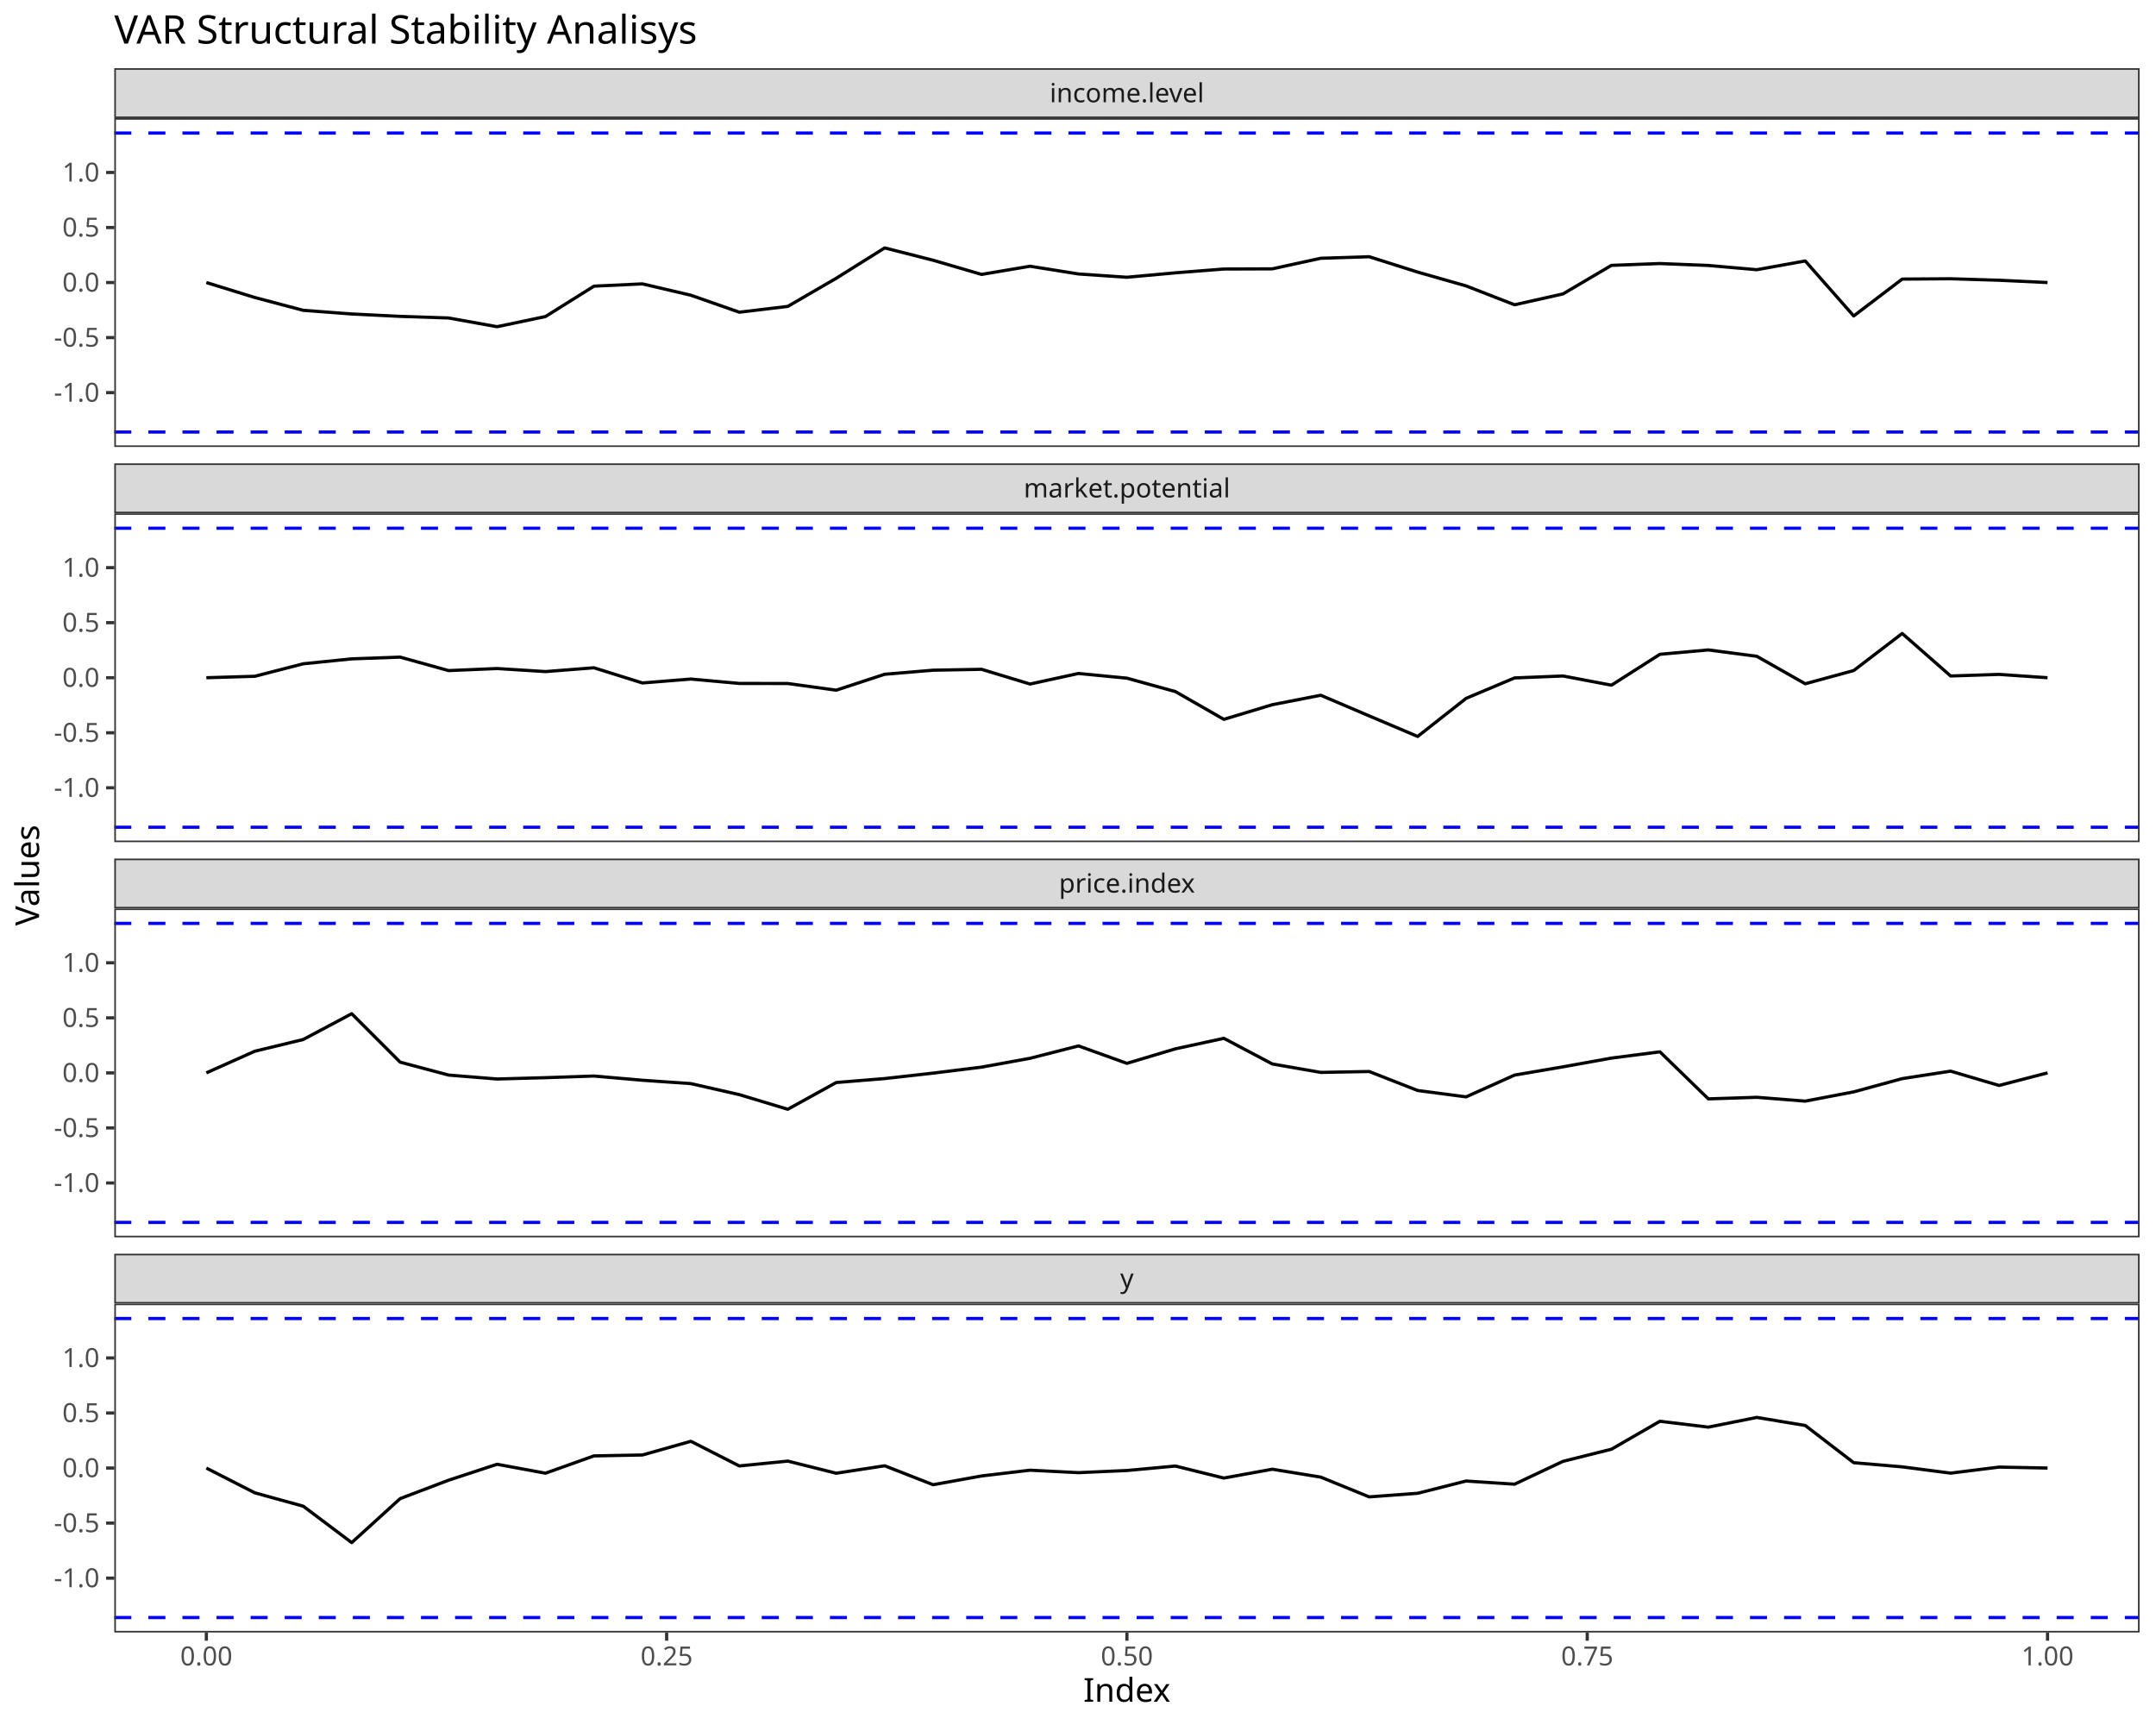
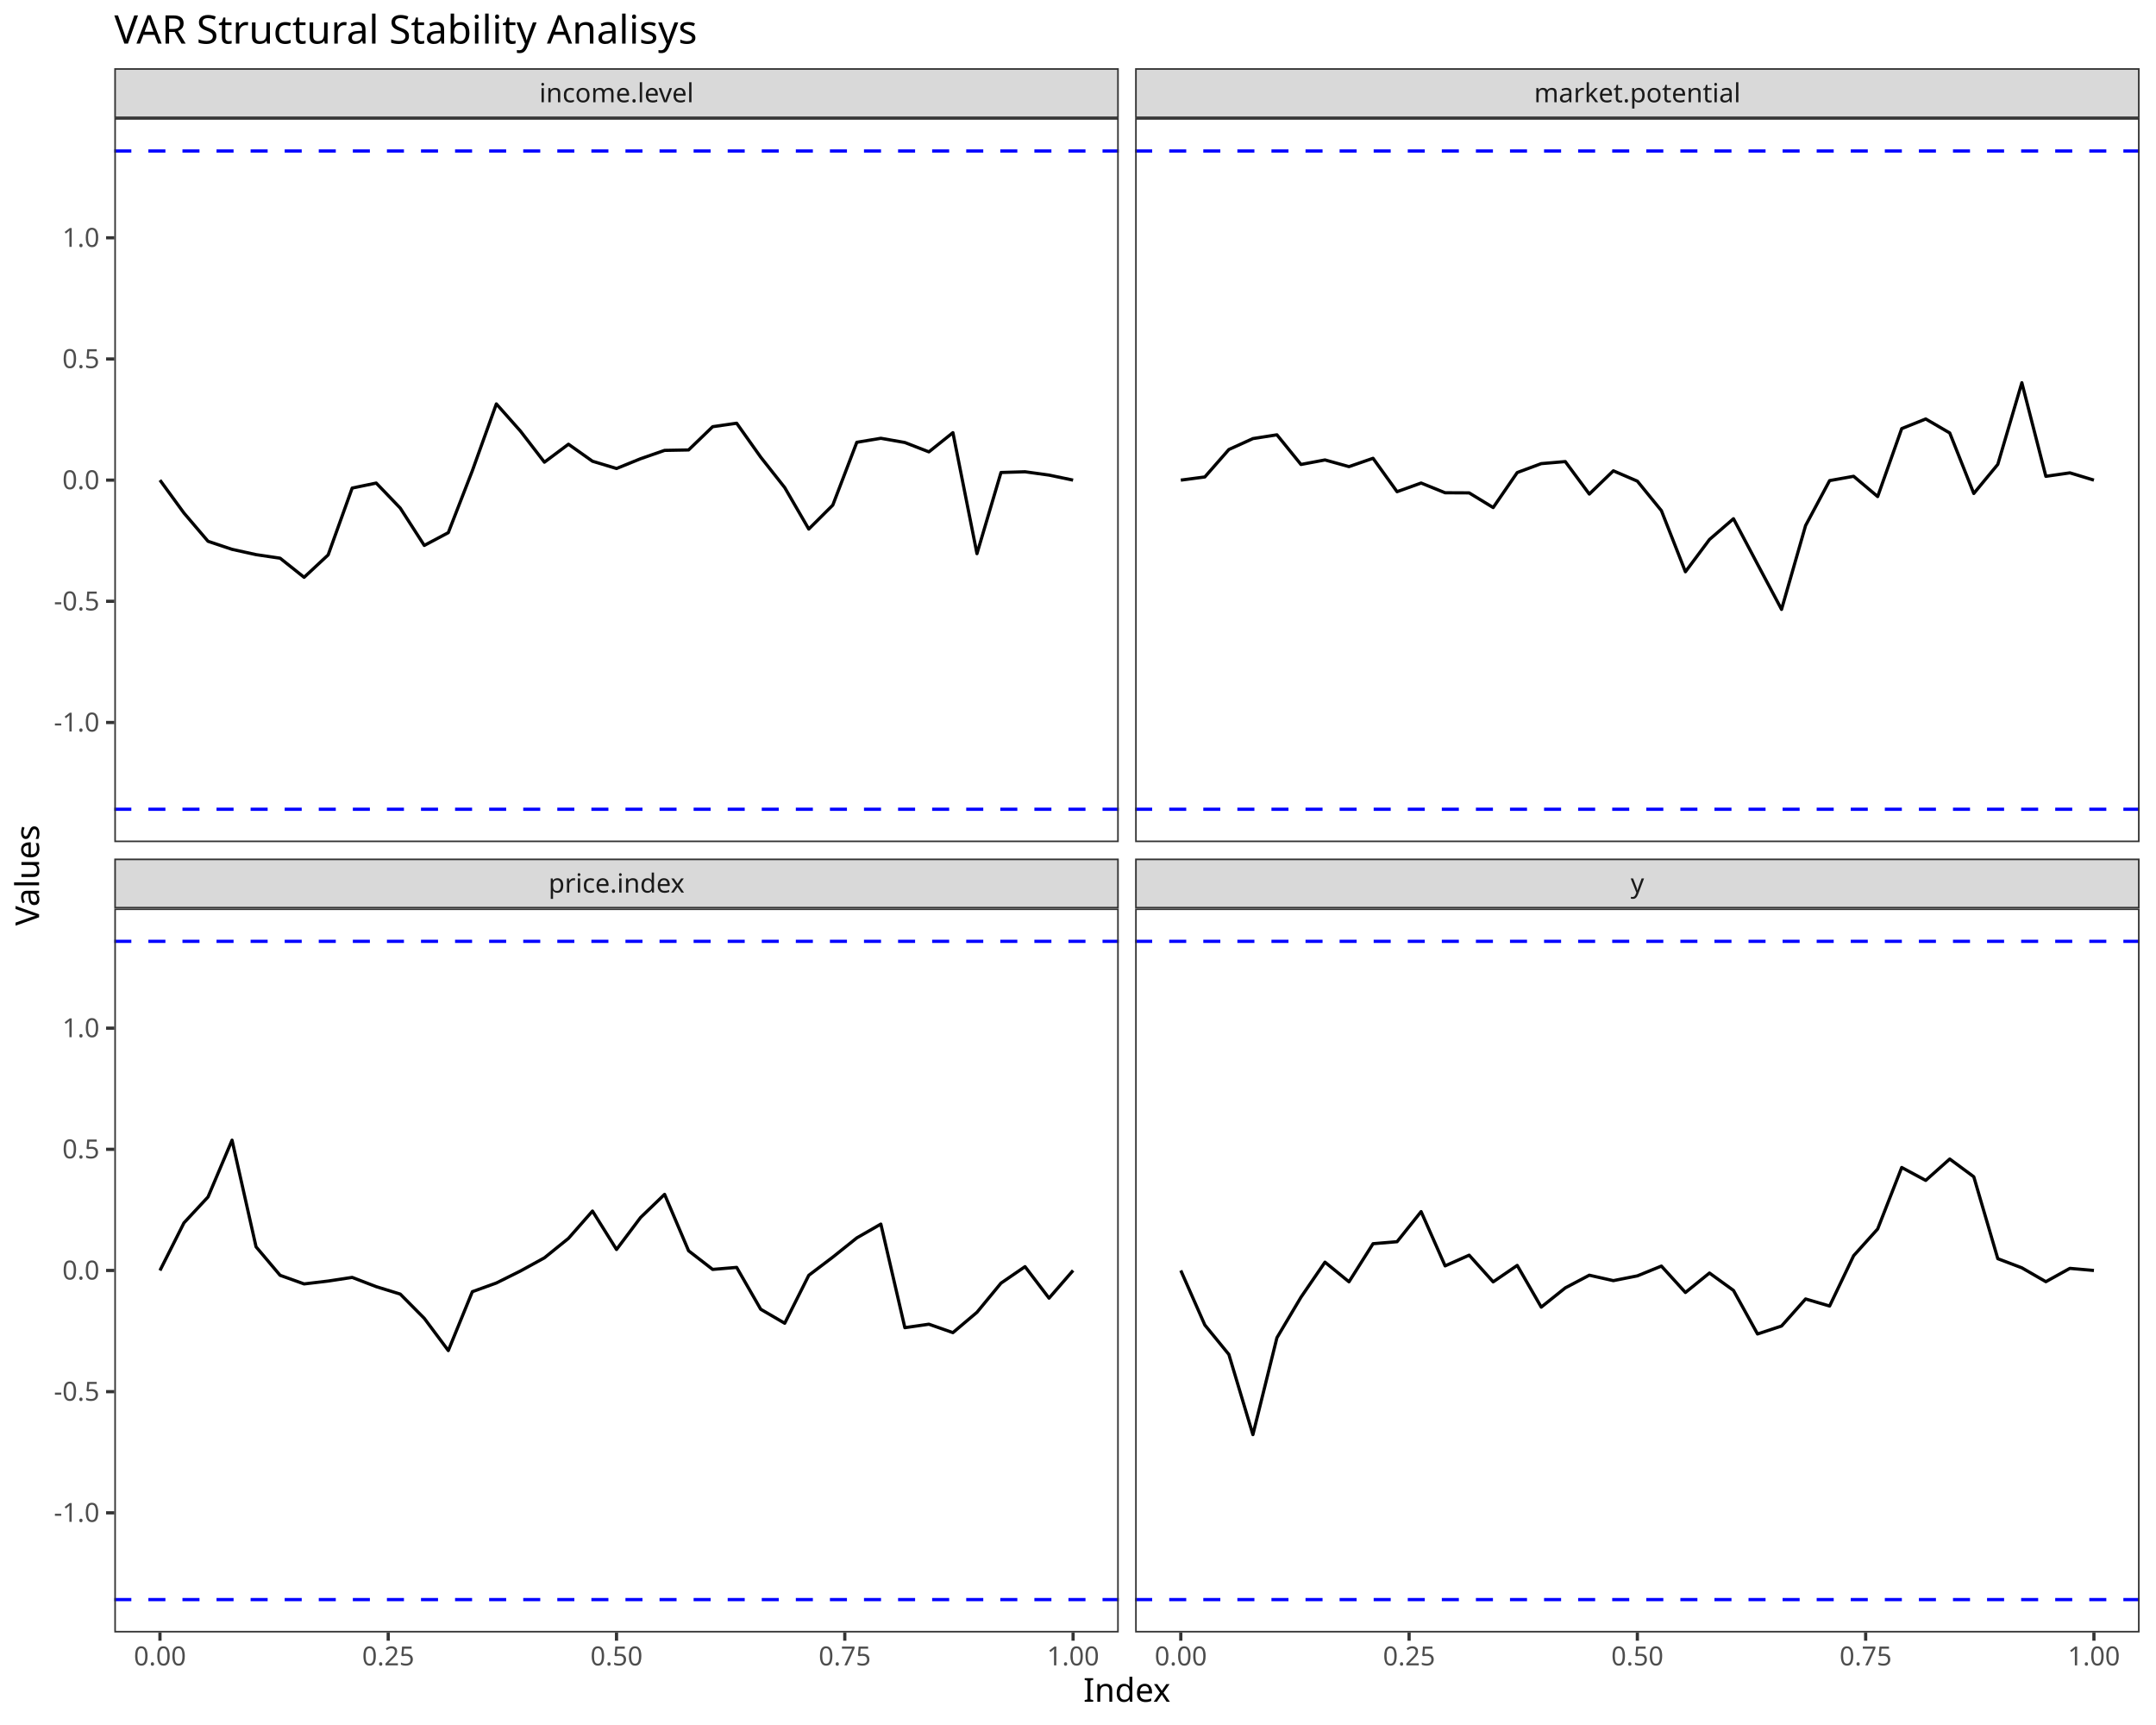
<svg xmlns="http://www.w3.org/2000/svg" class="svglite" data-engine-version="2.0" width="720.00pt" height="576.00pt" viewBox="0 0 720.00 576.00">
  <defs>
    <style type="text/css">
    .svglite line, .svglite polyline, .svglite polygon, .svglite path, .svglite rect, .svglite circle {
      fill: none;
      stroke: #000000;
      stroke-linecap: round;
      stroke-linejoin: round;
      stroke-miterlimit: 10.00;
    }
  </style>
  </defs>
  <rect width="100%" height="100%" style="stroke: none; fill: #FFFFFF;" />
  <defs>
    <clipPath id="cpMC4wMHw3MjAuMDB8MC4wMHw1NzYuMDA=">
      <rect x="0.00" y="0.00" width="720.00" height="576.00" />
    </clipPath>
  </defs>
  <g clip-path="url(#cpMC4wMHw3MjAuMDB8MC4wMHw1NzYuMDA=)">
    <rect x="0.00" y="0.00" width="720.00" height="576.00" style="stroke-width: 1.07; stroke: #FFFFFF; fill: #FFFFFF;" />
  </g>
  <defs>
-     <clipPath id="cpMzguMTd8NzE0LjUyfDM5LjQzfDE0OS4yNg==">
-       <rect x="38.17" y="39.43" width="676.35" height="109.82" />
+     <clipPath id="cpMzguMTd8MzczLjYwfDM5LjQzfDI4MS4yMQ==">
+       <rect x="38.17" y="39.43" width="335.44" height="241.77" />
    </clipPath>
  </defs>
-   <g clip-path="url(#cpMzguMTd8NzE0LjUyfDM5LjQzfDE0OS4yNg==)">
-     <rect x="38.17" y="39.43" width="676.35" height="109.82" style="stroke-width: 1.07; stroke: none; fill: #FFFFFF;" />
-     <polyline points="68.91,94.34 85.09,99.34 101.27,103.62 117.45,104.84 133.63,105.64 149.82,106.18 166.00,109.09 182.18,105.69 198.36,95.55 214.54,94.79 230.72,98.58 246.90,104.25 263.08,102.31 279.26,92.92 295.44,82.78 311.62,86.90 327.80,91.63 343.98,88.90 360.16,91.48 376.34,92.58 392.53,91.10 408.71,89.83 424.89,89.77 441.07,86.24 457.25,85.72 473.43,90.85 489.61,95.47 505.79,101.77 521.97,98.14 538.15,88.61 554.33,88.00 570.51,88.64 586.69,90.06 602.87,87.14 619.05,105.50 635.24,93.19 651.42,93.08 667.60,93.58 683.78,94.34 " style="stroke-width: 1.07; stroke-linecap: butt;" />
-     <line x1="38.17" y1="144.26" x2="714.52" y2="144.26" style="stroke-width: 1.07; stroke: #0000FF; stroke-dasharray: 5.69,5.69; stroke-linecap: butt;" />
-     <line x1="38.17" y1="44.43" x2="714.52" y2="44.43" style="stroke-width: 1.07; stroke: #0000FF; stroke-dasharray: 5.69,5.69; stroke-linecap: butt;" />
-     <rect x="38.17" y="39.43" width="676.35" height="109.82" style="stroke-width: 1.07; stroke: #333333;" />
+   <g clip-path="url(#cpMzguMTd8MzczLjYwfDM5LjQzfDI4MS4yMQ==)">
+     <rect x="38.17" y="39.43" width="335.44" height="241.77" style="stroke-width: 1.07; stroke: none; fill: #FFFFFF;" />
+     <polyline points="53.42,160.32 61.44,171.32 69.47,180.74 77.49,183.43 85.51,185.20 93.54,186.39 101.56,192.77 109.59,185.29 117.61,162.97 125.64,161.30 133.66,169.65 141.69,182.13 149.71,177.86 157.74,157.18 165.76,134.87 173.79,143.93 181.81,154.33 189.84,148.33 197.86,154.01 205.89,156.44 213.91,153.18 221.94,150.39 229.96,150.24 237.99,142.48 246.01,141.32 254.04,152.64 262.06,162.81 270.09,176.66 278.11,168.67 286.13,147.69 294.16,146.35 302.18,147.76 310.21,150.88 318.23,144.47 326.26,184.87 334.28,157.77 342.31,157.53 350.33,158.64 358.36,160.32 " style="stroke-width: 1.07; stroke-linecap: butt;" />
+     <line x1="38.17" y1="270.22" x2="373.60" y2="270.22" style="stroke-width: 1.07; stroke: #0000FF; stroke-dasharray: 5.69,5.69; stroke-linecap: butt;" />
+     <line x1="38.17" y1="50.42" x2="373.60" y2="50.42" style="stroke-width: 1.07; stroke: #0000FF; stroke-dasharray: 5.69,5.69; stroke-linecap: butt;" />
+     <rect x="38.17" y="39.43" width="335.44" height="241.77" style="stroke-width: 1.07; stroke: #333333;" />
  </g>
  <g clip-path="url(#cpMC4wMHw3MjAuMDB8MC4wMHw1NzYuMDA=)">
</g>
  <defs>
-     <clipPath id="cpMzguMTd8NzE0LjUyfDE3MS4zOXwyODEuMjE=">
-       <rect x="38.17" y="171.39" width="676.35" height="109.82" />
+     <clipPath id="cpMzguMTd8MzczLjYwfDMwMy4zNHw1NDUuMTE=">
+       <rect x="38.17" y="303.34" width="335.44" height="241.77" />
    </clipPath>
  </defs>
-   <g clip-path="url(#cpMzguMTd8NzE0LjUyfDE3MS4zOXwyODEuMjE=)">
-     <rect x="38.17" y="171.39" width="676.35" height="109.82" style="stroke-width: 1.07; stroke: none; fill: #FFFFFF;" />
-     <polyline points="68.91,226.30 85.09,225.82 101.27,221.65 117.45,220.00 133.63,219.42 149.82,223.92 166.00,223.23 182.18,224.25 198.36,222.98 214.54,228.05 230.72,226.74 246.90,228.21 263.08,228.23 279.26,230.46 295.44,225.15 311.62,223.79 327.80,223.49 343.98,228.41 360.16,224.88 376.34,226.45 392.53,230.93 408.71,240.20 424.89,235.31 441.07,232.15 457.25,239.05 473.43,245.91 489.61,233.19 505.79,226.37 521.97,225.72 538.15,228.79 554.33,218.48 570.51,217.02 586.69,219.14 602.87,228.32 619.05,223.91 635.24,211.52 651.42,225.72 667.60,225.19 683.78,226.30 " style="stroke-width: 1.07; stroke-linecap: butt;" />
-     <line x1="38.17" y1="276.22" x2="714.52" y2="276.22" style="stroke-width: 1.07; stroke: #0000FF; stroke-dasharray: 5.69,5.69; stroke-linecap: butt;" />
-     <line x1="38.17" y1="176.38" x2="714.52" y2="176.38" style="stroke-width: 1.07; stroke: #0000FF; stroke-dasharray: 5.69,5.69; stroke-linecap: butt;" />
-     <rect x="38.17" y="171.39" width="676.35" height="109.82" style="stroke-width: 1.07; stroke: #333333;" />
+   <g clip-path="url(#cpMzguMTd8MzczLjYwfDMwMy4zNHw1NDUuMTE=)">
+     <rect x="38.17" y="303.34" width="335.44" height="241.77" style="stroke-width: 1.07; stroke: none; fill: #FFFFFF;" />
+     <polyline points="53.42,424.23 61.44,408.32 69.47,399.68 77.49,380.72 85.51,416.33 93.54,425.84 101.56,428.72 109.59,427.76 117.61,426.54 125.64,429.63 133.66,432.11 141.69,440.21 149.71,450.97 157.74,431.31 165.76,428.41 173.79,424.41 181.81,420.00 189.84,413.51 197.86,404.39 205.89,417.22 213.91,406.55 221.94,398.81 229.96,417.66 237.99,423.87 246.01,423.20 254.04,437.17 262.06,441.85 270.09,425.85 278.11,419.77 286.13,413.35 294.16,408.74 302.18,443.33 310.21,442.17 318.23,444.98 326.26,438.19 334.28,428.46 342.31,422.95 350.33,433.47 358.36,424.23 " style="stroke-width: 1.07; stroke-linecap: butt;" />
+     <line x1="38.17" y1="534.12" x2="373.60" y2="534.12" style="stroke-width: 1.07; stroke: #0000FF; stroke-dasharray: 5.69,5.69; stroke-linecap: butt;" />
+     <line x1="38.17" y1="314.33" x2="373.60" y2="314.33" style="stroke-width: 1.07; stroke: #0000FF; stroke-dasharray: 5.69,5.69; stroke-linecap: butt;" />
+     <rect x="38.17" y="303.34" width="335.44" height="241.77" style="stroke-width: 1.07; stroke: #333333;" />
  </g>
  <g clip-path="url(#cpMC4wMHw3MjAuMDB8MC4wMHw1NzYuMDA=)">
</g>
  <defs>
-     <clipPath id="cpMzguMTd8NzE0LjUyfDMwMy4zNHw0MTMuMTY=">
-       <rect x="38.17" y="303.34" width="676.35" height="109.82" />
+     <clipPath id="cpMzc5LjA4fDcxNC41MnwzOS40M3wyODEuMjE=">
+       <rect x="379.08" y="39.43" width="335.44" height="241.77" />
    </clipPath>
  </defs>
-   <g clip-path="url(#cpMzguMTd8NzE0LjUyfDMwMy4zNHw0MTMuMTY=)">
-     <rect x="38.17" y="303.34" width="676.35" height="109.82" style="stroke-width: 1.07; stroke: none; fill: #FFFFFF;" />
-     <polyline points="68.91,358.25 85.09,351.02 101.27,347.10 117.45,338.49 133.63,354.66 149.82,358.98 166.00,360.29 182.18,359.85 198.36,359.30 214.54,360.71 230.72,361.83 246.90,365.51 263.08,370.40 279.26,361.47 295.44,360.15 311.62,358.33 327.80,356.33 343.98,353.38 360.16,349.24 376.34,355.07 392.53,350.22 408.71,346.71 424.89,355.27 441.07,358.09 457.25,357.79 473.43,364.13 489.61,366.26 505.79,358.99 521.97,356.23 538.15,353.31 554.33,351.22 570.51,366.93 586.69,366.40 602.87,367.68 619.05,364.59 635.24,360.17 651.42,357.67 667.60,362.45 683.78,358.25 " style="stroke-width: 1.07; stroke-linecap: butt;" />
-     <line x1="38.17" y1="408.17" x2="714.52" y2="408.17" style="stroke-width: 1.07; stroke: #0000FF; stroke-dasharray: 5.69,5.69; stroke-linecap: butt;" />
-     <line x1="38.17" y1="308.33" x2="714.52" y2="308.33" style="stroke-width: 1.07; stroke: #0000FF; stroke-dasharray: 5.69,5.69; stroke-linecap: butt;" />
-     <rect x="38.17" y="303.34" width="676.35" height="109.82" style="stroke-width: 1.07; stroke: #333333;" />
+   <g clip-path="url(#cpMzc5LjA4fDcxNC41MnwzOS40M3wyODEuMjE=)">
+     <rect x="379.08" y="39.43" width="335.44" height="241.77" style="stroke-width: 1.07; stroke: none; fill: #FFFFFF;" />
+     <polyline points="394.33,160.32 402.36,159.26 410.38,150.10 418.41,146.45 426.43,145.19 434.46,155.09 442.48,153.58 450.50,155.81 458.53,153.03 466.55,164.18 474.58,161.29 482.60,164.54 490.63,164.58 498.65,169.48 506.68,157.79 514.70,154.81 522.73,154.13 530.75,164.97 538.78,157.21 546.80,160.66 554.83,170.52 562.85,190.92 570.88,180.15 578.90,173.21 586.93,188.39 594.95,203.49 602.98,175.49 611.00,160.48 619.03,159.04 627.05,165.81 635.08,143.12 643.10,139.90 651.12,144.57 659.15,164.78 667.17,155.06 675.20,127.80 683.22,159.05 691.25,157.89 699.27,160.32 " style="stroke-width: 1.07; stroke-linecap: butt;" />
+     <line x1="379.08" y1="270.22" x2="714.52" y2="270.22" style="stroke-width: 1.07; stroke: #0000FF; stroke-dasharray: 5.69,5.69; stroke-linecap: butt;" />
+     <line x1="379.08" y1="50.42" x2="714.52" y2="50.42" style="stroke-width: 1.07; stroke: #0000FF; stroke-dasharray: 5.69,5.69; stroke-linecap: butt;" />
+     <rect x="379.08" y="39.43" width="335.44" height="241.77" style="stroke-width: 1.07; stroke: #333333;" />
  </g>
  <g clip-path="url(#cpMC4wMHw3MjAuMDB8MC4wMHw1NzYuMDA=)">
</g>
  <defs>
-     <clipPath id="cpMzguMTd8NzE0LjUyfDQzNS4yOXw1NDUuMTE=">
-       <rect x="38.17" y="435.29" width="676.35" height="109.82" />
+     <clipPath id="cpMzc5LjA4fDcxNC41MnwzMDMuMzR8NTQ1LjEx">
+       <rect x="379.08" y="303.34" width="335.44" height="241.77" />
    </clipPath>
  </defs>
-   <g clip-path="url(#cpMzguMTd8NzE0LjUyfDQzNS4yOXw1NDUuMTE=)">
-     <rect x="38.17" y="435.29" width="676.35" height="109.82" style="stroke-width: 1.07; stroke: none; fill: #FFFFFF;" />
-     <polyline points="68.91,490.20 85.09,498.47 101.27,502.94 117.45,515.10 133.63,500.41 149.82,494.26 166.00,488.94 182.18,491.92 198.36,486.14 214.54,485.84 230.72,481.27 246.90,489.50 263.08,487.88 279.26,491.93 295.44,489.44 311.62,495.77 327.80,492.84 343.98,490.92 360.16,491.74 376.34,491.02 392.53,489.53 408.71,493.54 424.89,490.59 441.07,493.23 457.25,499.83 473.43,498.63 489.61,494.53 505.79,495.59 521.97,487.96 538.15,483.91 554.33,474.58 570.51,476.54 586.69,473.30 602.87,475.99 619.05,488.41 635.24,489.80 651.42,491.90 667.60,489.88 683.78,490.20 " style="stroke-width: 1.07; stroke-linecap: butt;" />
-     <line x1="38.17" y1="540.12" x2="714.52" y2="540.12" style="stroke-width: 1.07; stroke: #0000FF; stroke-dasharray: 5.69,5.69; stroke-linecap: butt;" />
-     <line x1="38.17" y1="440.28" x2="714.52" y2="440.28" style="stroke-width: 1.07; stroke: #0000FF; stroke-dasharray: 5.69,5.69; stroke-linecap: butt;" />
-     <rect x="38.17" y="435.29" width="676.35" height="109.82" style="stroke-width: 1.07; stroke: #333333;" />
+   <g clip-path="url(#cpMzc5LjA4fDcxNC41MnwzMDMuMzR8NTQ1LjEx)">
+     <rect x="379.08" y="303.34" width="335.44" height="241.77" style="stroke-width: 1.07; stroke: none; fill: #FFFFFF;" />
+     <polyline points="394.33,424.23 402.36,442.44 410.38,452.26 418.41,479.04 426.43,446.69 434.46,433.16 442.48,421.45 450.50,428.01 458.53,415.29 466.55,414.62 474.58,404.57 482.60,422.69 490.63,419.12 498.65,428.03 506.68,422.54 514.70,436.47 522.73,430.04 530.75,425.81 538.78,427.62 546.80,426.03 554.83,422.76 562.85,431.58 570.88,425.08 578.90,430.89 586.93,445.43 594.95,442.78 602.98,433.74 611.00,436.10 619.03,419.29 627.05,410.37 635.08,389.84 643.10,394.15 651.12,387.01 659.15,392.94 667.17,420.29 675.20,423.34 683.22,427.97 691.25,423.52 699.27,424.23 " style="stroke-width: 1.07; stroke-linecap: butt;" />
+     <line x1="379.08" y1="534.12" x2="714.52" y2="534.12" style="stroke-width: 1.07; stroke: #0000FF; stroke-dasharray: 5.69,5.69; stroke-linecap: butt;" />
+     <line x1="379.08" y1="314.33" x2="714.52" y2="314.33" style="stroke-width: 1.07; stroke: #0000FF; stroke-dasharray: 5.69,5.69; stroke-linecap: butt;" />
+     <rect x="379.08" y="303.34" width="335.44" height="241.77" style="stroke-width: 1.07; stroke: #333333;" />
  </g>
  <g clip-path="url(#cpMC4wMHw3MjAuMDB8MC4wMHw1NzYuMDA=)">
</g>
  <defs>
-     <clipPath id="cpMzguMTd8NzE0LjUyfDQxOC42NHw0MzUuMjk=">
-       <rect x="38.17" y="418.64" width="676.35" height="16.65" />
+     <clipPath id="cpMzguMTd8MzczLjYwfDI4Ni42OXwzMDMuMzQ=">
+       <rect x="38.17" y="286.69" width="335.44" height="16.65" />
    </clipPath>
  </defs>
-   <g clip-path="url(#cpMzguMTd8NzE0LjUyfDQxOC42NHw0MzUuMjk=)">
-     <rect x="38.17" y="418.64" width="676.35" height="16.65" style="stroke-width: 1.07; stroke: #333333; fill: #D9D9D9;" />
-     <text x="376.34" y="429.99" text-anchor="middle" style="font-size: 8.80px; fill: #1A1A1A; font-family: sans;" textLength="4.40px" lengthAdjust="spacingAndGlyphs">y</text>
+   <g clip-path="url(#cpMzguMTd8MzczLjYwfDI4Ni42OXwzMDMuMzQ=)">
+     <rect x="38.17" y="286.69" width="335.44" height="16.65" style="stroke-width: 1.07; stroke: #333333; fill: #D9D9D9;" />
+     <text x="205.89" y="298.04" text-anchor="middle" style="font-size: 8.80px; fill: #1A1A1A; font-family: sans;" textLength="42.56px" lengthAdjust="spacingAndGlyphs">price.index</text>
  </g>
  <g clip-path="url(#cpMC4wMHw3MjAuMDB8MC4wMHw1NzYuMDA=)">
</g>
  <defs>
-     <clipPath id="cpMzguMTd8NzE0LjUyfDI4Ni42OXwzMDMuMzQ=">
-       <rect x="38.17" y="286.69" width="676.35" height="16.65" />
+     <clipPath id="cpMzc5LjA4fDcxNC41MnwyODYuNjl8MzAzLjM0">
+       <rect x="379.08" y="286.69" width="335.44" height="16.65" />
    </clipPath>
  </defs>
-   <g clip-path="url(#cpMzguMTd8NzE0LjUyfDI4Ni42OXwzMDMuMzQ=)">
-     <rect x="38.17" y="286.69" width="676.35" height="16.65" style="stroke-width: 1.07; stroke: #333333; fill: #D9D9D9;" />
-     <text x="376.34" y="298.04" text-anchor="middle" style="font-size: 8.80px; fill: #1A1A1A; font-family: sans;" textLength="42.56px" lengthAdjust="spacingAndGlyphs">price.index</text>
+   <g clip-path="url(#cpMzc5LjA4fDcxNC41MnwyODYuNjl8MzAzLjM0)">
+     <rect x="379.08" y="286.69" width="335.44" height="16.65" style="stroke-width: 1.07; stroke: #333333; fill: #D9D9D9;" />
+     <text x="546.80" y="298.04" text-anchor="middle" style="font-size: 8.80px; fill: #1A1A1A; font-family: sans;" textLength="4.40px" lengthAdjust="spacingAndGlyphs">y</text>
  </g>
  <g clip-path="url(#cpMC4wMHw3MjAuMDB8MC4wMHw1NzYuMDA=)">
</g>
  <defs>
-     <clipPath id="cpMzguMTd8NzE0LjUyfDE1NC43NHwxNzEuMzk=">
-       <rect x="38.17" y="154.74" width="676.35" height="16.65" />
+     <clipPath id="cpMzguMTd8MzczLjYwfDIyLjc4fDM5LjQz">
+       <rect x="38.17" y="22.78" width="335.44" height="16.65" />
    </clipPath>
  </defs>
-   <g clip-path="url(#cpMzguMTd8NzE0LjUyfDE1NC43NHwxNzEuMzk=)">
-     <rect x="38.17" y="154.74" width="676.35" height="16.65" style="stroke-width: 1.07; stroke: #333333; fill: #D9D9D9;" />
-     <text x="376.34" y="166.09" text-anchor="middle" style="font-size: 8.80px; fill: #1A1A1A; font-family: sans;" textLength="62.62px" lengthAdjust="spacingAndGlyphs">market.potential</text>
+   <g clip-path="url(#cpMzguMTd8MzczLjYwfDIyLjc4fDM5LjQz)">
+     <rect x="38.17" y="22.78" width="335.44" height="16.65" style="stroke-width: 1.07; stroke: #333333; fill: #D9D9D9;" />
+     <text x="205.89" y="34.14" text-anchor="middle" style="font-size: 8.80px; fill: #1A1A1A; font-family: sans;" textLength="48.92px" lengthAdjust="spacingAndGlyphs">income.level</text>
  </g>
  <g clip-path="url(#cpMC4wMHw3MjAuMDB8MC4wMHw1NzYuMDA=)">
</g>
  <defs>
-     <clipPath id="cpMzguMTd8NzE0LjUyfDIyLjc4fDM5LjQz">
-       <rect x="38.17" y="22.78" width="676.35" height="16.65" />
+     <clipPath id="cpMzc5LjA4fDcxNC41MnwyMi43OHwzOS40Mw==">
+       <rect x="379.08" y="22.78" width="335.44" height="16.65" />
    </clipPath>
  </defs>
-   <g clip-path="url(#cpMzguMTd8NzE0LjUyfDIyLjc4fDM5LjQz)">
-     <rect x="38.17" y="22.78" width="676.35" height="16.65" style="stroke-width: 1.07; stroke: #333333; fill: #D9D9D9;" />
-     <text x="376.34" y="34.14" text-anchor="middle" style="font-size: 8.80px; fill: #1A1A1A; font-family: sans;" textLength="48.92px" lengthAdjust="spacingAndGlyphs">income.level</text>
+   <g clip-path="url(#cpMzc5LjA4fDcxNC41MnwyMi43OHwzOS40Mw==)">
+     <rect x="379.08" y="22.78" width="335.44" height="16.65" style="stroke-width: 1.07; stroke: #333333; fill: #D9D9D9;" />
+     <text x="546.80" y="34.14" text-anchor="middle" style="font-size: 8.80px; fill: #1A1A1A; font-family: sans;" textLength="62.62px" lengthAdjust="spacingAndGlyphs">market.potential</text>
  </g>
  <g clip-path="url(#cpMC4wMHw3MjAuMDB8MC4wMHw1NzYuMDA=)">
-     <polyline points="68.91,547.85 68.91,545.11 " style="stroke-width: 1.07; stroke: #333333; stroke-linecap: butt;" />
-     <polyline points="222.63,547.85 222.63,545.11 " style="stroke-width: 1.07; stroke: #333333; stroke-linecap: butt;" />
-     <polyline points="376.34,547.85 376.34,545.11 " style="stroke-width: 1.07; stroke: #333333; stroke-linecap: butt;" />
-     <polyline points="530.06,547.85 530.06,545.11 " style="stroke-width: 1.07; stroke: #333333; stroke-linecap: butt;" />
-     <polyline points="683.78,547.85 683.78,545.11 " style="stroke-width: 1.07; stroke: #333333; stroke-linecap: butt;" />
-     <text x="68.91" y="556.10" text-anchor="middle" style="font-size: 8.80px; fill: #4D4D4D; font-family: sans;" textLength="17.13px" lengthAdjust="spacingAndGlyphs">0.00</text>
-     <text x="222.63" y="556.10" text-anchor="middle" style="font-size: 8.80px; fill: #4D4D4D; font-family: sans;" textLength="17.13px" lengthAdjust="spacingAndGlyphs">0.25</text>
-     <text x="376.34" y="556.10" text-anchor="middle" style="font-size: 8.80px; fill: #4D4D4D; font-family: sans;" textLength="17.13px" lengthAdjust="spacingAndGlyphs">0.50</text>
-     <text x="530.06" y="556.10" text-anchor="middle" style="font-size: 8.80px; fill: #4D4D4D; font-family: sans;" textLength="17.13px" lengthAdjust="spacingAndGlyphs">0.75</text>
-     <text x="683.78" y="556.10" text-anchor="middle" style="font-size: 8.80px; fill: #4D4D4D; font-family: sans;" textLength="17.13px" lengthAdjust="spacingAndGlyphs">1.00</text>
-     <text x="33.24" y="134.13" text-anchor="end" style="font-size: 8.80px; fill: #4D4D4D; font-family: sans;" textLength="15.16px" lengthAdjust="spacingAndGlyphs">-1.0</text>
-     <text x="33.24" y="115.75" text-anchor="end" style="font-size: 8.80px; fill: #4D4D4D; font-family: sans;" textLength="15.16px" lengthAdjust="spacingAndGlyphs">-0.5</text>
-     <text x="33.24" y="97.37" text-anchor="end" style="font-size: 8.80px; fill: #4D4D4D; font-family: sans;" textLength="12.23px" lengthAdjust="spacingAndGlyphs">0.0</text>
-     <text x="33.24" y="78.99" text-anchor="end" style="font-size: 8.80px; fill: #4D4D4D; font-family: sans;" textLength="12.23px" lengthAdjust="spacingAndGlyphs">0.5</text>
-     <text x="33.24" y="60.62" text-anchor="end" style="font-size: 8.80px; fill: #4D4D4D; font-family: sans;" textLength="12.23px" lengthAdjust="spacingAndGlyphs">1.0</text>
-     <polyline points="35.43,131.10 38.17,131.10 " style="stroke-width: 1.07; stroke: #333333; stroke-linecap: butt;" />
-     <polyline points="35.43,112.72 38.17,112.72 " style="stroke-width: 1.07; stroke: #333333; stroke-linecap: butt;" />
-     <polyline points="35.43,94.34 38.17,94.34 " style="stroke-width: 1.07; stroke: #333333; stroke-linecap: butt;" />
-     <polyline points="35.43,75.97 38.17,75.97 " style="stroke-width: 1.07; stroke: #333333; stroke-linecap: butt;" />
-     <polyline points="35.43,57.59 38.17,57.59 " style="stroke-width: 1.07; stroke: #333333; stroke-linecap: butt;" />
-     <text x="33.24" y="266.08" text-anchor="end" style="font-size: 8.80px; fill: #4D4D4D; font-family: sans;" textLength="15.16px" lengthAdjust="spacingAndGlyphs">-1.0</text>
-     <text x="33.24" y="247.70" text-anchor="end" style="font-size: 8.80px; fill: #4D4D4D; font-family: sans;" textLength="15.16px" lengthAdjust="spacingAndGlyphs">-0.5</text>
-     <text x="33.24" y="229.33" text-anchor="end" style="font-size: 8.80px; fill: #4D4D4D; font-family: sans;" textLength="12.23px" lengthAdjust="spacingAndGlyphs">0.0</text>
-     <text x="33.24" y="210.95" text-anchor="end" style="font-size: 8.80px; fill: #4D4D4D; font-family: sans;" textLength="12.23px" lengthAdjust="spacingAndGlyphs">0.5</text>
-     <text x="33.24" y="192.57" text-anchor="end" style="font-size: 8.80px; fill: #4D4D4D; font-family: sans;" textLength="12.23px" lengthAdjust="spacingAndGlyphs">1.0</text>
-     <polyline points="35.43,263.05 38.17,263.05 " style="stroke-width: 1.07; stroke: #333333; stroke-linecap: butt;" />
-     <polyline points="35.43,244.68 38.17,244.68 " style="stroke-width: 1.07; stroke: #333333; stroke-linecap: butt;" />
-     <polyline points="35.43,226.30 38.17,226.30 " style="stroke-width: 1.07; stroke: #333333; stroke-linecap: butt;" />
-     <polyline points="35.43,207.92 38.17,207.92 " style="stroke-width: 1.07; stroke: #333333; stroke-linecap: butt;" />
-     <polyline points="35.43,189.54 38.17,189.54 " style="stroke-width: 1.07; stroke: #333333; stroke-linecap: butt;" />
-     <text x="33.24" y="398.03" text-anchor="end" style="font-size: 8.80px; fill: #4D4D4D; font-family: sans;" textLength="15.16px" lengthAdjust="spacingAndGlyphs">-1.0</text>
-     <text x="33.24" y="379.66" text-anchor="end" style="font-size: 8.80px; fill: #4D4D4D; font-family: sans;" textLength="15.16px" lengthAdjust="spacingAndGlyphs">-0.5</text>
-     <text x="33.24" y="361.28" text-anchor="end" style="font-size: 8.80px; fill: #4D4D4D; font-family: sans;" textLength="12.23px" lengthAdjust="spacingAndGlyphs">0.0</text>
-     <text x="33.24" y="342.90" text-anchor="end" style="font-size: 8.80px; fill: #4D4D4D; font-family: sans;" textLength="12.23px" lengthAdjust="spacingAndGlyphs">0.5</text>
-     <text x="33.24" y="324.52" text-anchor="end" style="font-size: 8.80px; fill: #4D4D4D; font-family: sans;" textLength="12.23px" lengthAdjust="spacingAndGlyphs">1.0</text>
-     <polyline points="35.43,395.01 38.17,395.01 " style="stroke-width: 1.07; stroke: #333333; stroke-linecap: butt;" />
-     <polyline points="35.43,376.63 38.17,376.63 " style="stroke-width: 1.07; stroke: #333333; stroke-linecap: butt;" />
-     <polyline points="35.43,358.25 38.17,358.25 " style="stroke-width: 1.07; stroke: #333333; stroke-linecap: butt;" />
-     <polyline points="35.43,339.87 38.17,339.87 " style="stroke-width: 1.07; stroke: #333333; stroke-linecap: butt;" />
-     <polyline points="35.43,321.49 38.17,321.49 " style="stroke-width: 1.07; stroke: #333333; stroke-linecap: butt;" />
-     <text x="33.24" y="529.99" text-anchor="end" style="font-size: 8.80px; fill: #4D4D4D; font-family: sans;" textLength="15.16px" lengthAdjust="spacingAndGlyphs">-1.0</text>
-     <text x="33.24" y="511.61" text-anchor="end" style="font-size: 8.80px; fill: #4D4D4D; font-family: sans;" textLength="15.16px" lengthAdjust="spacingAndGlyphs">-0.5</text>
-     <text x="33.24" y="493.23" text-anchor="end" style="font-size: 8.80px; fill: #4D4D4D; font-family: sans;" textLength="12.23px" lengthAdjust="spacingAndGlyphs">0.0</text>
-     <text x="33.24" y="474.85" text-anchor="end" style="font-size: 8.80px; fill: #4D4D4D; font-family: sans;" textLength="12.23px" lengthAdjust="spacingAndGlyphs">0.5</text>
-     <text x="33.24" y="456.47" text-anchor="end" style="font-size: 8.80px; fill: #4D4D4D; font-family: sans;" textLength="12.23px" lengthAdjust="spacingAndGlyphs">1.0</text>
-     <polyline points="35.43,526.96 38.17,526.96 " style="stroke-width: 1.07; stroke: #333333; stroke-linecap: butt;" />
-     <polyline points="35.43,508.58 38.17,508.58 " style="stroke-width: 1.07; stroke: #333333; stroke-linecap: butt;" />
-     <polyline points="35.43,490.20 38.17,490.20 " style="stroke-width: 1.07; stroke: #333333; stroke-linecap: butt;" />
-     <polyline points="35.43,471.82 38.17,471.82 " style="stroke-width: 1.07; stroke: #333333; stroke-linecap: butt;" />
-     <polyline points="35.43,453.44 38.17,453.44 " style="stroke-width: 1.07; stroke: #333333; stroke-linecap: butt;" />
+     <polyline points="53.42,547.85 53.42,545.11 " style="stroke-width: 1.07; stroke: #333333; stroke-linecap: butt;" />
+     <polyline points="129.65,547.85 129.65,545.11 " style="stroke-width: 1.07; stroke: #333333; stroke-linecap: butt;" />
+     <polyline points="205.89,547.85 205.89,545.11 " style="stroke-width: 1.07; stroke: #333333; stroke-linecap: butt;" />
+     <polyline points="282.12,547.85 282.12,545.11 " style="stroke-width: 1.07; stroke: #333333; stroke-linecap: butt;" />
+     <polyline points="358.36,547.85 358.36,545.11 " style="stroke-width: 1.07; stroke: #333333; stroke-linecap: butt;" />
+     <text x="53.42" y="556.10" text-anchor="middle" style="font-size: 8.80px; fill: #4D4D4D; font-family: sans;" textLength="17.13px" lengthAdjust="spacingAndGlyphs">0.00</text>
+     <text x="129.65" y="556.10" text-anchor="middle" style="font-size: 8.80px; fill: #4D4D4D; font-family: sans;" textLength="17.13px" lengthAdjust="spacingAndGlyphs">0.25</text>
+     <text x="205.89" y="556.10" text-anchor="middle" style="font-size: 8.80px; fill: #4D4D4D; font-family: sans;" textLength="17.13px" lengthAdjust="spacingAndGlyphs">0.50</text>
+     <text x="282.12" y="556.10" text-anchor="middle" style="font-size: 8.80px; fill: #4D4D4D; font-family: sans;" textLength="17.13px" lengthAdjust="spacingAndGlyphs">0.75</text>
+     <text x="358.36" y="556.10" text-anchor="middle" style="font-size: 8.80px; fill: #4D4D4D; font-family: sans;" textLength="17.13px" lengthAdjust="spacingAndGlyphs">1.00</text>
+     <polyline points="394.33,547.85 394.33,545.11 " style="stroke-width: 1.07; stroke: #333333; stroke-linecap: butt;" />
+     <polyline points="470.57,547.85 470.57,545.11 " style="stroke-width: 1.07; stroke: #333333; stroke-linecap: butt;" />
+     <polyline points="546.80,547.85 546.80,545.11 " style="stroke-width: 1.07; stroke: #333333; stroke-linecap: butt;" />
+     <polyline points="623.04,547.85 623.04,545.11 " style="stroke-width: 1.07; stroke: #333333; stroke-linecap: butt;" />
+     <polyline points="699.27,547.85 699.27,545.11 " style="stroke-width: 1.07; stroke: #333333; stroke-linecap: butt;" />
+     <text x="394.33" y="556.10" text-anchor="middle" style="font-size: 8.80px; fill: #4D4D4D; font-family: sans;" textLength="17.13px" lengthAdjust="spacingAndGlyphs">0.00</text>
+     <text x="470.57" y="556.10" text-anchor="middle" style="font-size: 8.80px; fill: #4D4D4D; font-family: sans;" textLength="17.13px" lengthAdjust="spacingAndGlyphs">0.25</text>
+     <text x="546.80" y="556.10" text-anchor="middle" style="font-size: 8.80px; fill: #4D4D4D; font-family: sans;" textLength="17.13px" lengthAdjust="spacingAndGlyphs">0.50</text>
+     <text x="623.04" y="556.10" text-anchor="middle" style="font-size: 8.80px; fill: #4D4D4D; font-family: sans;" textLength="17.13px" lengthAdjust="spacingAndGlyphs">0.75</text>
+     <text x="699.27" y="556.10" text-anchor="middle" style="font-size: 8.80px; fill: #4D4D4D; font-family: sans;" textLength="17.13px" lengthAdjust="spacingAndGlyphs">1.00</text>
+     <text x="33.24" y="244.27" text-anchor="end" style="font-size: 8.80px; fill: #4D4D4D; font-family: sans;" textLength="15.16px" lengthAdjust="spacingAndGlyphs">-1.0</text>
+     <text x="33.24" y="203.81" text-anchor="end" style="font-size: 8.80px; fill: #4D4D4D; font-family: sans;" textLength="15.16px" lengthAdjust="spacingAndGlyphs">-0.5</text>
+     <text x="33.24" y="163.35" text-anchor="end" style="font-size: 8.80px; fill: #4D4D4D; font-family: sans;" textLength="12.23px" lengthAdjust="spacingAndGlyphs">0.0</text>
+     <text x="33.24" y="122.89" text-anchor="end" style="font-size: 8.80px; fill: #4D4D4D; font-family: sans;" textLength="12.23px" lengthAdjust="spacingAndGlyphs">0.5</text>
+     <text x="33.24" y="82.43" text-anchor="end" style="font-size: 8.80px; fill: #4D4D4D; font-family: sans;" textLength="12.23px" lengthAdjust="spacingAndGlyphs">1.0</text>
+     <polyline points="35.43,241.24 38.17,241.24 " style="stroke-width: 1.07; stroke: #333333; stroke-linecap: butt;" />
+     <polyline points="35.43,200.78 38.17,200.78 " style="stroke-width: 1.07; stroke: #333333; stroke-linecap: butt;" />
+     <polyline points="35.43,160.32 38.17,160.32 " style="stroke-width: 1.07; stroke: #333333; stroke-linecap: butt;" />
+     <polyline points="35.43,119.86 38.17,119.86 " style="stroke-width: 1.07; stroke: #333333; stroke-linecap: butt;" />
+     <polyline points="35.43,79.40 38.17,79.40 " style="stroke-width: 1.07; stroke: #333333; stroke-linecap: butt;" />
+     <text x="33.24" y="508.17" text-anchor="end" style="font-size: 8.80px; fill: #4D4D4D; font-family: sans;" textLength="15.16px" lengthAdjust="spacingAndGlyphs">-1.0</text>
+     <text x="33.24" y="467.71" text-anchor="end" style="font-size: 8.80px; fill: #4D4D4D; font-family: sans;" textLength="15.16px" lengthAdjust="spacingAndGlyphs">-0.5</text>
+     <text x="33.24" y="427.25" text-anchor="end" style="font-size: 8.80px; fill: #4D4D4D; font-family: sans;" textLength="12.23px" lengthAdjust="spacingAndGlyphs">0.0</text>
+     <text x="33.24" y="386.79" text-anchor="end" style="font-size: 8.80px; fill: #4D4D4D; font-family: sans;" textLength="12.23px" lengthAdjust="spacingAndGlyphs">0.5</text>
+     <text x="33.24" y="346.33" text-anchor="end" style="font-size: 8.80px; fill: #4D4D4D; font-family: sans;" textLength="12.23px" lengthAdjust="spacingAndGlyphs">1.0</text>
+     <polyline points="35.43,505.15 38.17,505.15 " style="stroke-width: 1.07; stroke: #333333; stroke-linecap: butt;" />
+     <polyline points="35.43,464.69 38.17,464.69 " style="stroke-width: 1.07; stroke: #333333; stroke-linecap: butt;" />
+     <polyline points="35.43,424.23 38.17,424.23 " style="stroke-width: 1.07; stroke: #333333; stroke-linecap: butt;" />
+     <polyline points="35.43,383.77 38.17,383.77 " style="stroke-width: 1.07; stroke: #333333; stroke-linecap: butt;" />
+     <polyline points="35.43,343.31 38.17,343.31 " style="stroke-width: 1.07; stroke: #333333; stroke-linecap: butt;" />
    <text x="376.34" y="568.24" text-anchor="middle" style="font-size: 11.00px; font-family: sans;" textLength="26.91px" lengthAdjust="spacingAndGlyphs">Index</text>
    <text transform="translate(13.05,292.27) rotate(-90)" text-anchor="middle" style="font-size: 11.00px; font-family: sans;" textLength="33.64px" lengthAdjust="spacingAndGlyphs">Values</text>
    <text x="38.17" y="14.56" style="font-size: 13.20px; font-family: sans;" textLength="190.03px" lengthAdjust="spacingAndGlyphs">VAR Structural Stability Analisys</text>
  </g>
</svg>
